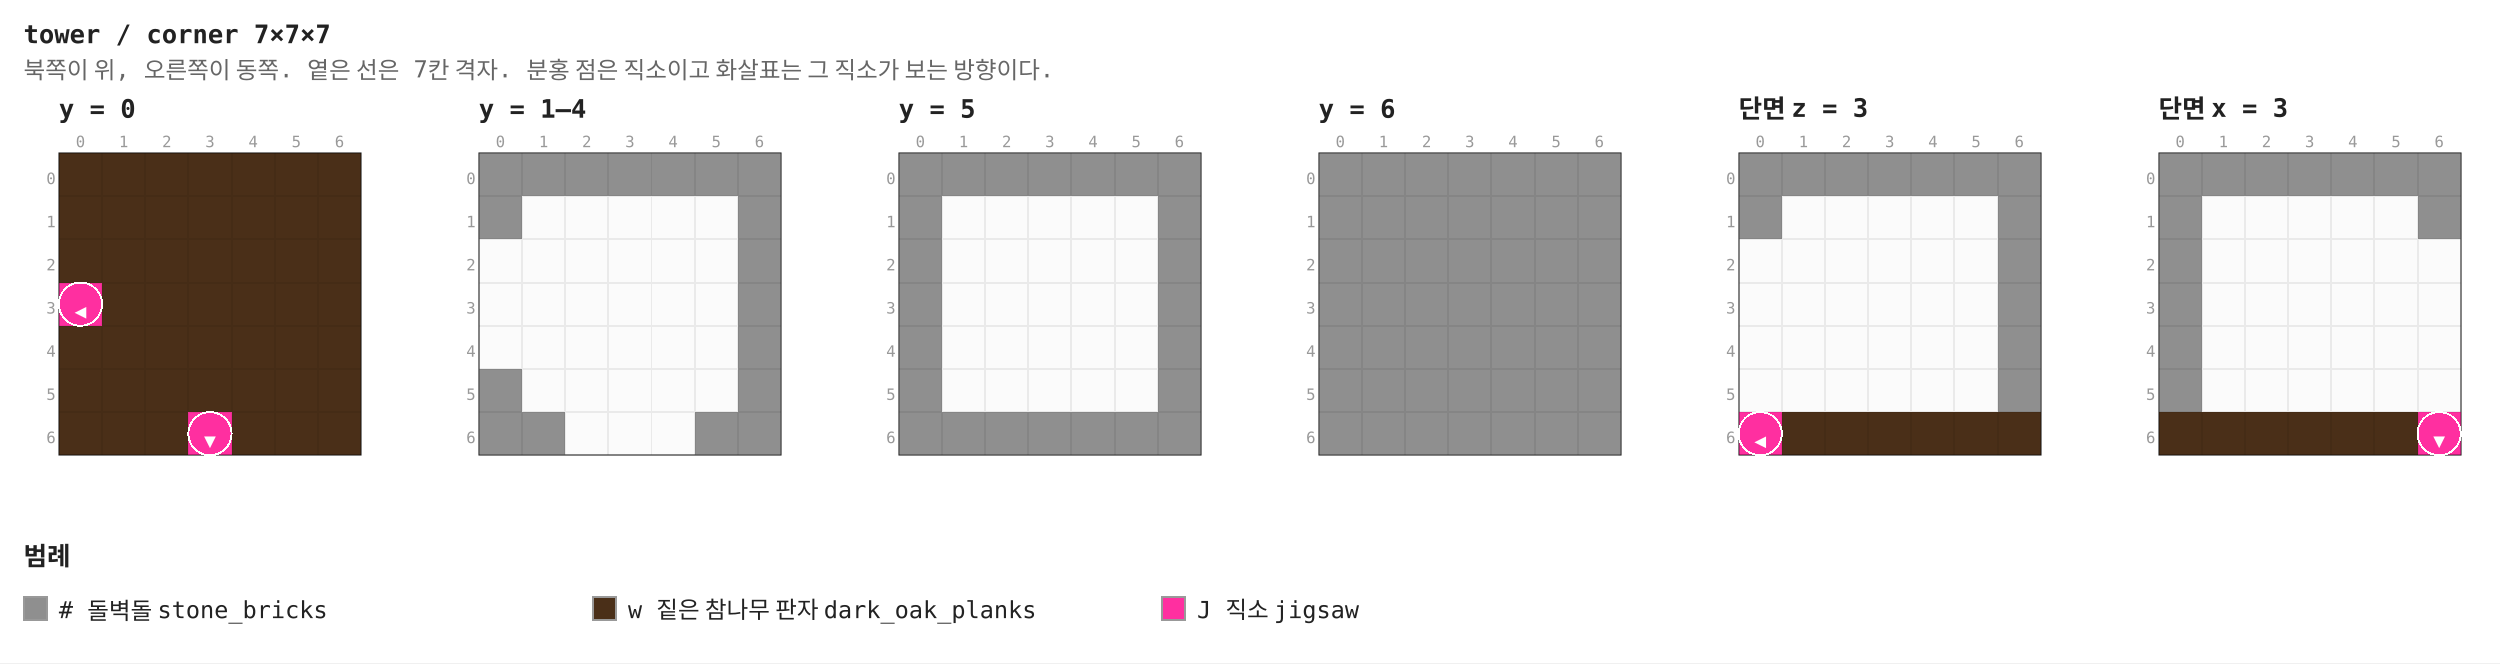
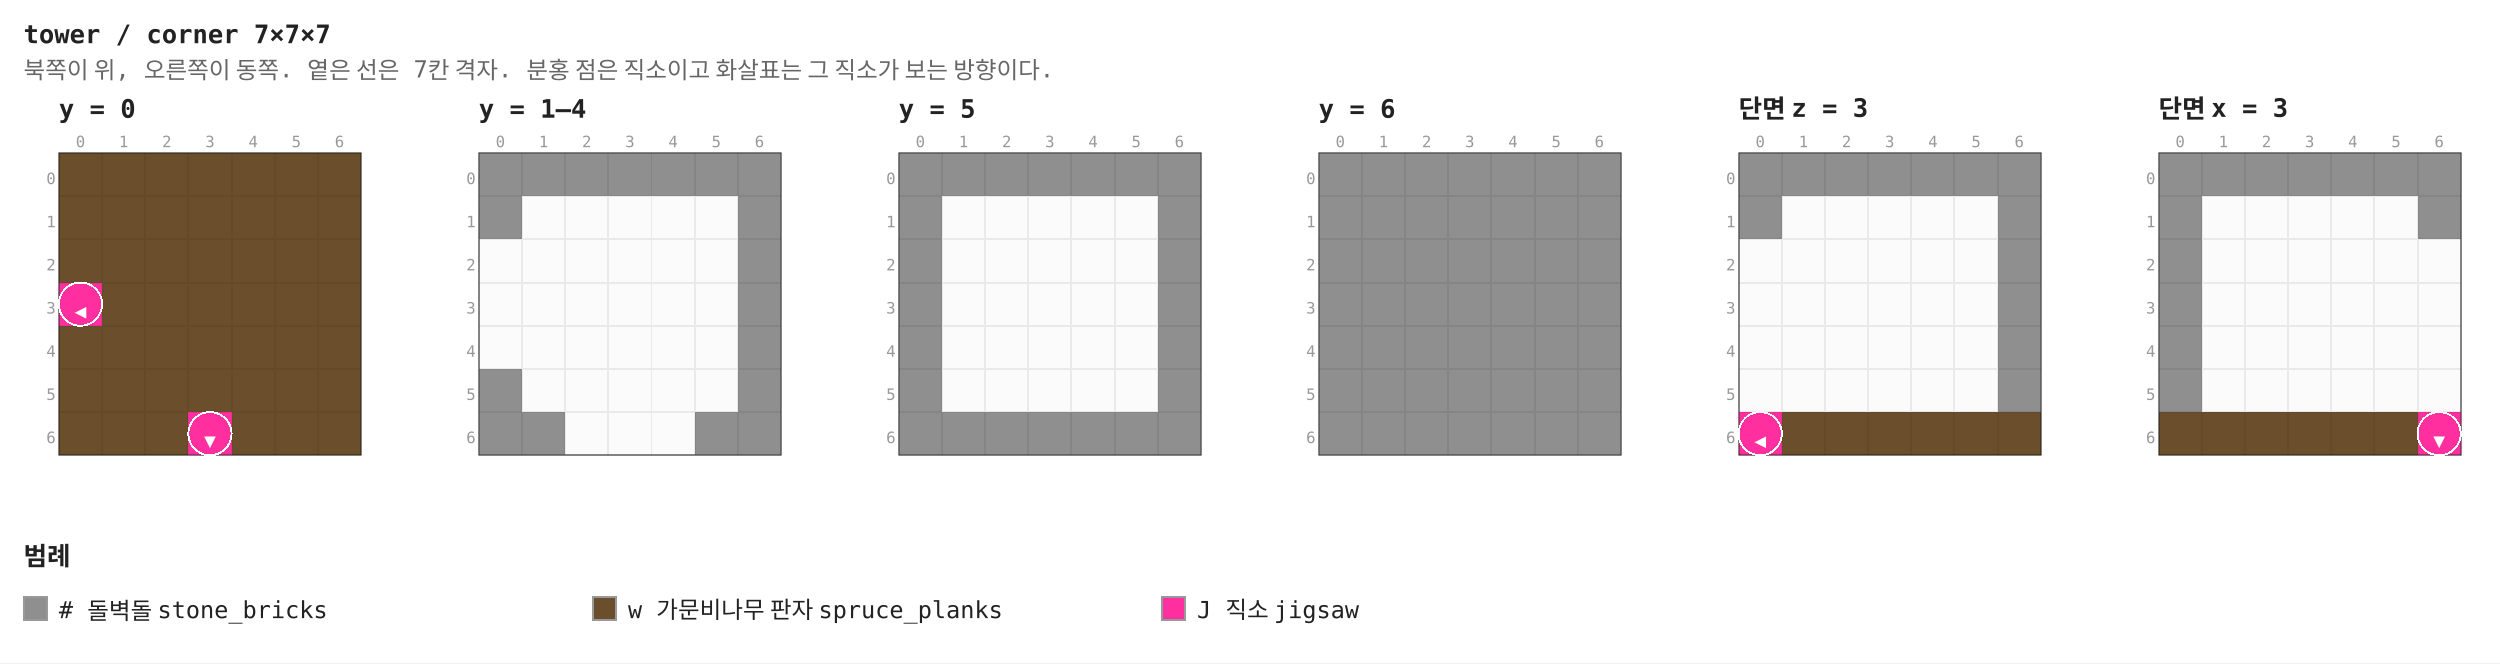
<svg xmlns="http://www.w3.org/2000/svg" width="1274" height="338" viewBox="0 0 1274 338" shape-rendering="crispEdges" font-family="Consolas,'Malgun Gothic','Noto Sans KR',monospace">
  <style>text{fill:#222;shape-rendering:auto}.cap{font-size:13px;font-weight:bold}.leg{font-size:12px}.sub{font-size:12px;fill:#666}.tick{font-size:8px;fill:#999;text-anchor:middle}.arrow{font-size:10px;fill:#fff;text-anchor:middle}.fine{stroke:#000;stroke-opacity:.07;stroke-width:1;fill:none}.grid{stroke:#000;stroke-opacity:.30;stroke-width:1}</style>
  <rect width="100%" height="100%" fill="#fff" />
  <text x="12" y="22" class="cap" font-size="16">tower / corner   7×7×7</text>
  <text x="12" y="40" class="sub">북쪽이 위, 오른쪽이 동쪽. 옅은 선은 7칸 격자. 분홍 점은 직소이고 화살표는 그 직소가 보는 방향이다.</text>
  <text x="30" y="60" class="cap">y = 0</text>
  <rect x="30" y="78" width="154" height="154" fill="#fbfbfb" stroke="#bbb" />
-   <path transform="translate(30,78) scale(22)" fill="#4a2f18" d="M0 0h7v1h-7zM0 1h7v1h-7zM0 2h7v1h-7zM1 3h6v1h-6zM0 4h7v1h-7zM0 5h7v1h-7zM0 6h3v1h-3zM4 6h3v1h-3z" />
+   <path transform="translate(30,78) scale(22)" fill="#6b4f2c" d="M0 0h7v1h-7zM0 1h7v1h-7zM0 2h7v1h-7zM1 3h6v1h-6zM0 4h7v1h-7zM0 5h7v1h-7zM0 6h3v1h-3zM4 6h3v1h-3z" />
  <path transform="translate(30,78) scale(22)" fill="#ff2fa0" d="M0 3h1v1h-1zM3 6h1v1h-1z" />
  <path class="fine" d="M52 78v154M74 78v154M96 78v154M118 78v154M140 78v154M162 78v154M30 100h154M30 122h154M30 144h154M30 166h154M30 188h154M30 210h154" />
  <line x1="30" y1="78" x2="30" y2="232" class="grid" />
  <line x1="184" y1="78" x2="184" y2="232" class="grid" />
  <line x1="30" y1="78" x2="184" y2="78" class="grid" />
  <line x1="30" y1="232" x2="184" y2="232" class="grid" />
  <text x="41.0" y="75" class="tick">0</text>
  <text x="63.0" y="75" class="tick">1</text>
  <text x="85.0" y="75" class="tick">2</text>
  <text x="107.0" y="75" class="tick">3</text>
  <text x="129.0" y="75" class="tick">4</text>
  <text x="151.0" y="75" class="tick">5</text>
  <text x="173.0" y="75" class="tick">6</text>
  <text x="26" y="93.8" class="tick" text-anchor="end">0</text>
  <text x="26" y="115.8" class="tick" text-anchor="end">1</text>
  <text x="26" y="137.8" class="tick" text-anchor="end">2</text>
  <text x="26" y="159.8" class="tick" text-anchor="end">3</text>
  <text x="26" y="181.8" class="tick" text-anchor="end">4</text>
  <text x="26" y="203.8" class="tick" text-anchor="end">5</text>
  <text x="26" y="225.8" class="tick" text-anchor="end">6</text>
  <circle cx="41.0" cy="155.0" r="11.0" fill="#ff2fa0" stroke="#fff" />
  <text x="41.0" y="162.0" class="arrow" font-size="19.8">◀</text>
  <circle cx="107.0" cy="221.0" r="11.0" fill="#ff2fa0" stroke="#fff" />
  <text x="107.0" y="228.0" class="arrow" font-size="19.8">▼</text>
  <text x="244" y="60" class="cap">y = 1–4</text>
  <rect x="244" y="78" width="154" height="154" fill="#fbfbfb" stroke="#bbb" />
  <path transform="translate(244,78) scale(22)" fill="#8f8f8f" d="M0 0h7v1h-7zM0 1h1v1h-1zM6 1h1v1h-1zM6 2h1v1h-1zM6 3h1v1h-1zM6 4h1v1h-1zM0 5h1v1h-1zM6 5h1v1h-1zM0 6h2v1h-2zM5 6h2v1h-2z" />
  <path class="fine" d="M266 78v154M288 78v154M310 78v154M332 78v154M354 78v154M376 78v154M244 100h154M244 122h154M244 144h154M244 166h154M244 188h154M244 210h154" />
  <line x1="244" y1="78" x2="244" y2="232" class="grid" />
  <line x1="398" y1="78" x2="398" y2="232" class="grid" />
  <line x1="244" y1="78" x2="398" y2="78" class="grid" />
  <line x1="244" y1="232" x2="398" y2="232" class="grid" />
  <text x="255.0" y="75" class="tick">0</text>
  <text x="277.0" y="75" class="tick">1</text>
  <text x="299.0" y="75" class="tick">2</text>
  <text x="321.0" y="75" class="tick">3</text>
  <text x="343.0" y="75" class="tick">4</text>
  <text x="365.0" y="75" class="tick">5</text>
  <text x="387.0" y="75" class="tick">6</text>
  <text x="240" y="93.8" class="tick" text-anchor="end">0</text>
  <text x="240" y="115.8" class="tick" text-anchor="end">1</text>
  <text x="240" y="137.8" class="tick" text-anchor="end">2</text>
  <text x="240" y="159.8" class="tick" text-anchor="end">3</text>
  <text x="240" y="181.8" class="tick" text-anchor="end">4</text>
  <text x="240" y="203.8" class="tick" text-anchor="end">5</text>
  <text x="240" y="225.8" class="tick" text-anchor="end">6</text>
  <text x="458" y="60" class="cap">y = 5</text>
  <rect x="458" y="78" width="154" height="154" fill="#fbfbfb" stroke="#bbb" />
  <path transform="translate(458,78) scale(22)" fill="#8f8f8f" d="M0 0h7v1h-7zM0 1h1v1h-1zM6 1h1v1h-1zM0 2h1v1h-1zM6 2h1v1h-1zM0 3h1v1h-1zM6 3h1v1h-1zM0 4h1v1h-1zM6 4h1v1h-1zM0 5h1v1h-1zM6 5h1v1h-1zM0 6h7v1h-7z" />
  <path class="fine" d="M480 78v154M502 78v154M524 78v154M546 78v154M568 78v154M590 78v154M458 100h154M458 122h154M458 144h154M458 166h154M458 188h154M458 210h154" />
  <line x1="458" y1="78" x2="458" y2="232" class="grid" />
  <line x1="612" y1="78" x2="612" y2="232" class="grid" />
  <line x1="458" y1="78" x2="612" y2="78" class="grid" />
  <line x1="458" y1="232" x2="612" y2="232" class="grid" />
  <text x="469.0" y="75" class="tick">0</text>
  <text x="491.0" y="75" class="tick">1</text>
  <text x="513.0" y="75" class="tick">2</text>
  <text x="535.0" y="75" class="tick">3</text>
  <text x="557.0" y="75" class="tick">4</text>
  <text x="579.0" y="75" class="tick">5</text>
  <text x="601.0" y="75" class="tick">6</text>
  <text x="454" y="93.8" class="tick" text-anchor="end">0</text>
  <text x="454" y="115.8" class="tick" text-anchor="end">1</text>
  <text x="454" y="137.8" class="tick" text-anchor="end">2</text>
  <text x="454" y="159.8" class="tick" text-anchor="end">3</text>
  <text x="454" y="181.8" class="tick" text-anchor="end">4</text>
  <text x="454" y="203.8" class="tick" text-anchor="end">5</text>
  <text x="454" y="225.8" class="tick" text-anchor="end">6</text>
  <text x="672" y="60" class="cap">y = 6</text>
  <rect x="672" y="78" width="154" height="154" fill="#fbfbfb" stroke="#bbb" />
  <path transform="translate(672,78) scale(22)" fill="#8f8f8f" d="M0 0h7v1h-7zM0 1h7v1h-7zM0 2h7v1h-7zM0 3h7v1h-7zM0 4h7v1h-7zM0 5h7v1h-7zM0 6h7v1h-7z" />
  <path class="fine" d="M694 78v154M716 78v154M738 78v154M760 78v154M782 78v154M804 78v154M672 100h154M672 122h154M672 144h154M672 166h154M672 188h154M672 210h154" />
  <line x1="672" y1="78" x2="672" y2="232" class="grid" />
  <line x1="826" y1="78" x2="826" y2="232" class="grid" />
  <line x1="672" y1="78" x2="826" y2="78" class="grid" />
  <line x1="672" y1="232" x2="826" y2="232" class="grid" />
  <text x="683.0" y="75" class="tick">0</text>
  <text x="705.0" y="75" class="tick">1</text>
  <text x="727.0" y="75" class="tick">2</text>
  <text x="749.0" y="75" class="tick">3</text>
  <text x="771.0" y="75" class="tick">4</text>
  <text x="793.0" y="75" class="tick">5</text>
  <text x="815.0" y="75" class="tick">6</text>
  <text x="668" y="93.8" class="tick" text-anchor="end">0</text>
  <text x="668" y="115.8" class="tick" text-anchor="end">1</text>
  <text x="668" y="137.8" class="tick" text-anchor="end">2</text>
  <text x="668" y="159.8" class="tick" text-anchor="end">3</text>
  <text x="668" y="181.8" class="tick" text-anchor="end">4</text>
  <text x="668" y="203.8" class="tick" text-anchor="end">5</text>
  <text x="668" y="225.8" class="tick" text-anchor="end">6</text>
  <text x="886" y="60" class="cap">단면 z = 3</text>
  <rect x="886" y="78" width="154" height="154" fill="#fbfbfb" stroke="#bbb" />
  <path transform="translate(886,78) scale(22)" fill="#8f8f8f" d="M0 0h7v1h-7zM0 1h1v1h-1zM6 1h1v1h-1zM6 2h1v1h-1zM6 3h1v1h-1zM6 4h1v1h-1zM6 5h1v1h-1z" />
  <path transform="translate(886,78) scale(22)" fill="#ff2fa0" d="M0 6h1v1h-1z" />
-   <path transform="translate(886,78) scale(22)" fill="#4a2f18" d="M1 6h6v1h-6z" />
+   <path transform="translate(886,78) scale(22)" fill="#6b4f2c" d="M1 6h6v1h-6z" />
  <path class="fine" d="M908 78v154M930 78v154M952 78v154M974 78v154M996 78v154M1018 78v154M886 100h154M886 122h154M886 144h154M886 166h154M886 188h154M886 210h154" />
  <line x1="886" y1="78" x2="886" y2="232" class="grid" />
  <line x1="1040" y1="78" x2="1040" y2="232" class="grid" />
  <line x1="886" y1="78" x2="1040" y2="78" class="grid" />
  <line x1="886" y1="232" x2="1040" y2="232" class="grid" />
  <text x="897.0" y="75" class="tick">0</text>
  <text x="919.0" y="75" class="tick">1</text>
  <text x="941.0" y="75" class="tick">2</text>
  <text x="963.0" y="75" class="tick">3</text>
  <text x="985.0" y="75" class="tick">4</text>
  <text x="1007.0" y="75" class="tick">5</text>
  <text x="1029.0" y="75" class="tick">6</text>
  <text x="882" y="93.8" class="tick" text-anchor="end">0</text>
  <text x="882" y="115.8" class="tick" text-anchor="end">1</text>
  <text x="882" y="137.8" class="tick" text-anchor="end">2</text>
  <text x="882" y="159.8" class="tick" text-anchor="end">3</text>
  <text x="882" y="181.8" class="tick" text-anchor="end">4</text>
  <text x="882" y="203.8" class="tick" text-anchor="end">5</text>
  <text x="882" y="225.8" class="tick" text-anchor="end">6</text>
  <circle cx="897.0" cy="221.0" r="11.0" fill="#ff2fa0" stroke="#fff" />
  <text x="897.0" y="228.0" class="arrow" font-size="19.8">◀</text>
  <text x="1100" y="60" class="cap">단면 x = 3</text>
  <rect x="1100" y="78" width="154" height="154" fill="#fbfbfb" stroke="#bbb" />
  <path transform="translate(1100,78) scale(22)" fill="#8f8f8f" d="M0 0h7v1h-7zM0 1h1v1h-1zM6 1h1v1h-1zM0 2h1v1h-1zM0 3h1v1h-1zM0 4h1v1h-1zM0 5h1v1h-1z" />
-   <path transform="translate(1100,78) scale(22)" fill="#4a2f18" d="M0 6h6v1h-6z" />
+   <path transform="translate(1100,78) scale(22)" fill="#6b4f2c" d="M0 6h6v1h-6z" />
  <path transform="translate(1100,78) scale(22)" fill="#ff2fa0" d="M6 6h1v1h-1z" />
  <path class="fine" d="M1122 78v154M1144 78v154M1166 78v154M1188 78v154M1210 78v154M1232 78v154M1100 100h154M1100 122h154M1100 144h154M1100 166h154M1100 188h154M1100 210h154" />
  <line x1="1100" y1="78" x2="1100" y2="232" class="grid" />
  <line x1="1254" y1="78" x2="1254" y2="232" class="grid" />
  <line x1="1100" y1="78" x2="1254" y2="78" class="grid" />
  <line x1="1100" y1="232" x2="1254" y2="232" class="grid" />
  <text x="1111.0" y="75" class="tick">0</text>
  <text x="1133.0" y="75" class="tick">1</text>
  <text x="1155.0" y="75" class="tick">2</text>
  <text x="1177.0" y="75" class="tick">3</text>
  <text x="1199.0" y="75" class="tick">4</text>
  <text x="1221.0" y="75" class="tick">5</text>
  <text x="1243.0" y="75" class="tick">6</text>
  <text x="1096" y="93.8" class="tick" text-anchor="end">0</text>
  <text x="1096" y="115.8" class="tick" text-anchor="end">1</text>
  <text x="1096" y="137.8" class="tick" text-anchor="end">2</text>
  <text x="1096" y="159.8" class="tick" text-anchor="end">3</text>
  <text x="1096" y="181.8" class="tick" text-anchor="end">4</text>
  <text x="1096" y="203.8" class="tick" text-anchor="end">5</text>
  <text x="1096" y="225.8" class="tick" text-anchor="end">6</text>
  <circle cx="1243.0" cy="221.0" r="11.0" fill="#ff2fa0" stroke="#fff" />
  <text x="1243.0" y="228.0" class="arrow" font-size="19.8">▼</text>
  <text x="12" y="288" class="cap">범례</text>
  <rect x="12" y="304" width="12" height="12" fill="#8f8f8f" stroke="#999" />
  <text x="30" y="315" class="leg">#  돌벽돌  stone_bricks</text>
-   <rect x="302" y="304" width="12" height="12" fill="#4a2f18" stroke="#999" />
-   <text x="320" y="315" class="leg">w  짙은 참나무 판자  dark_oak_planks</text>
+   <rect x="302" y="304" width="12" height="12" fill="#6b4f2c" stroke="#999" />
+   <text x="320" y="315" class="leg">w  가문비나무 판자  spruce_planks</text>
  <rect x="592" y="304" width="12" height="12" fill="#ff2fa0" stroke="#999" />
  <text x="610" y="315" class="leg">J  직소  jigsaw</text>
</svg>
